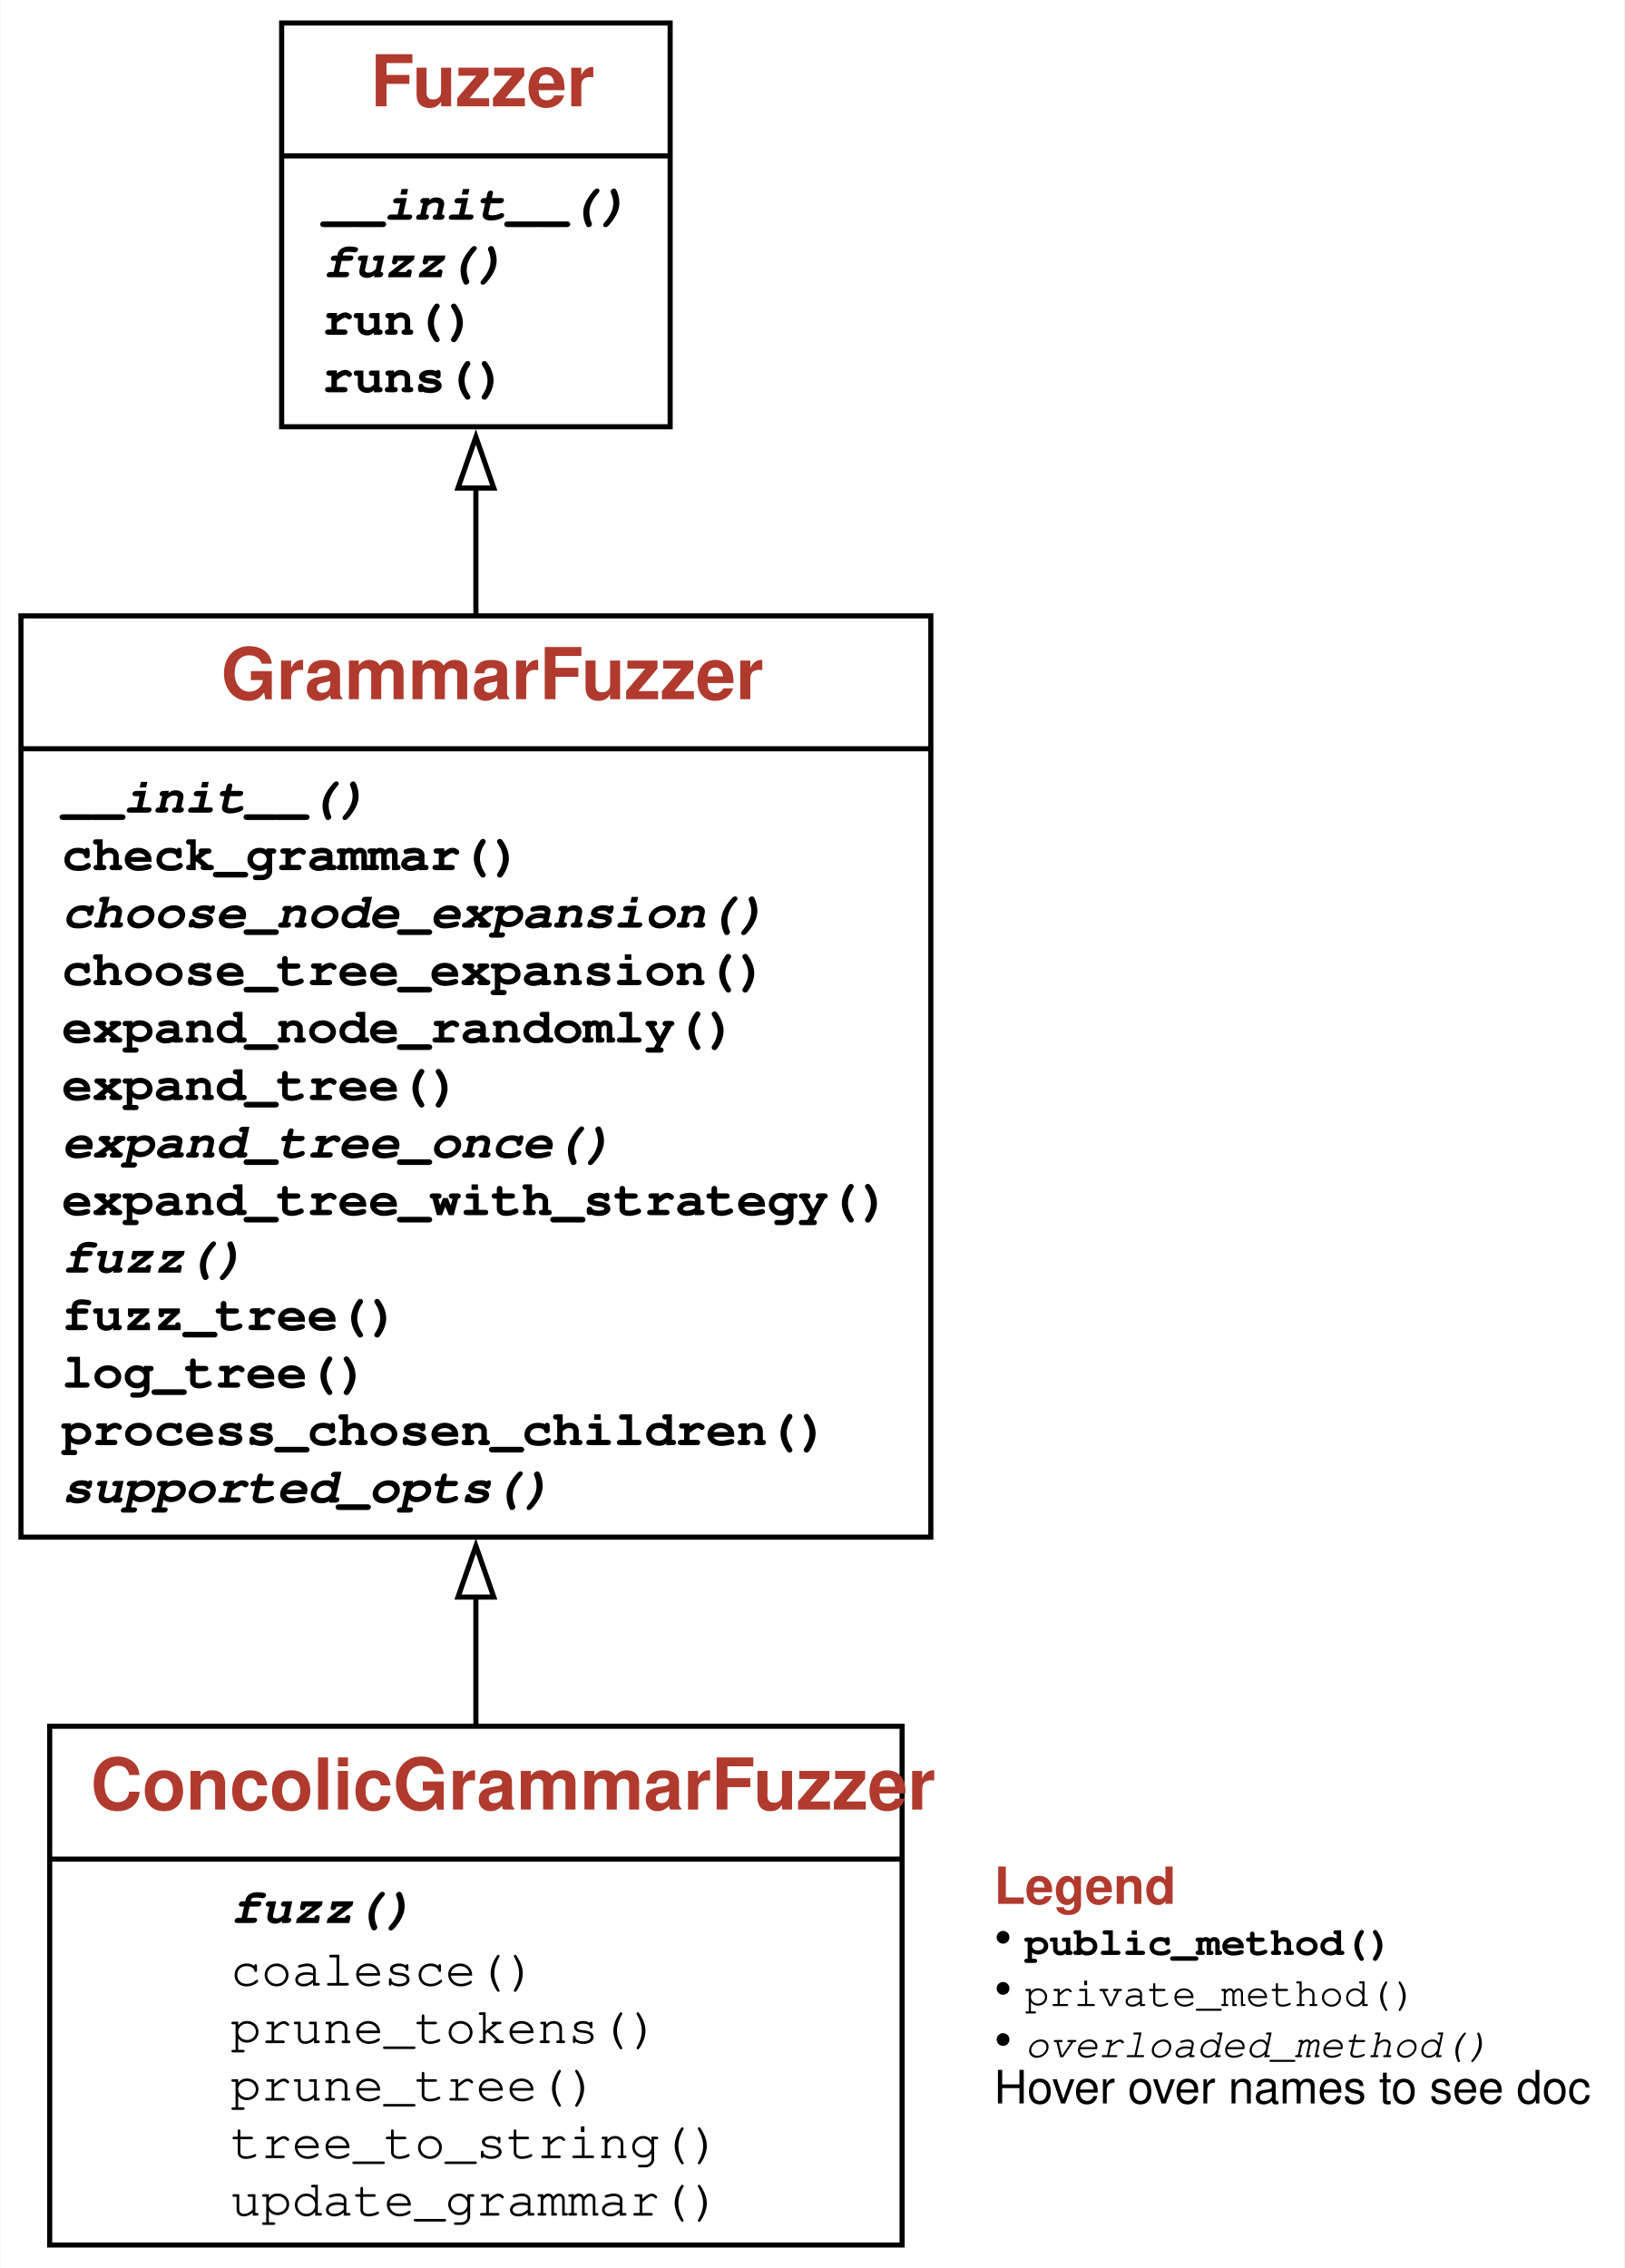
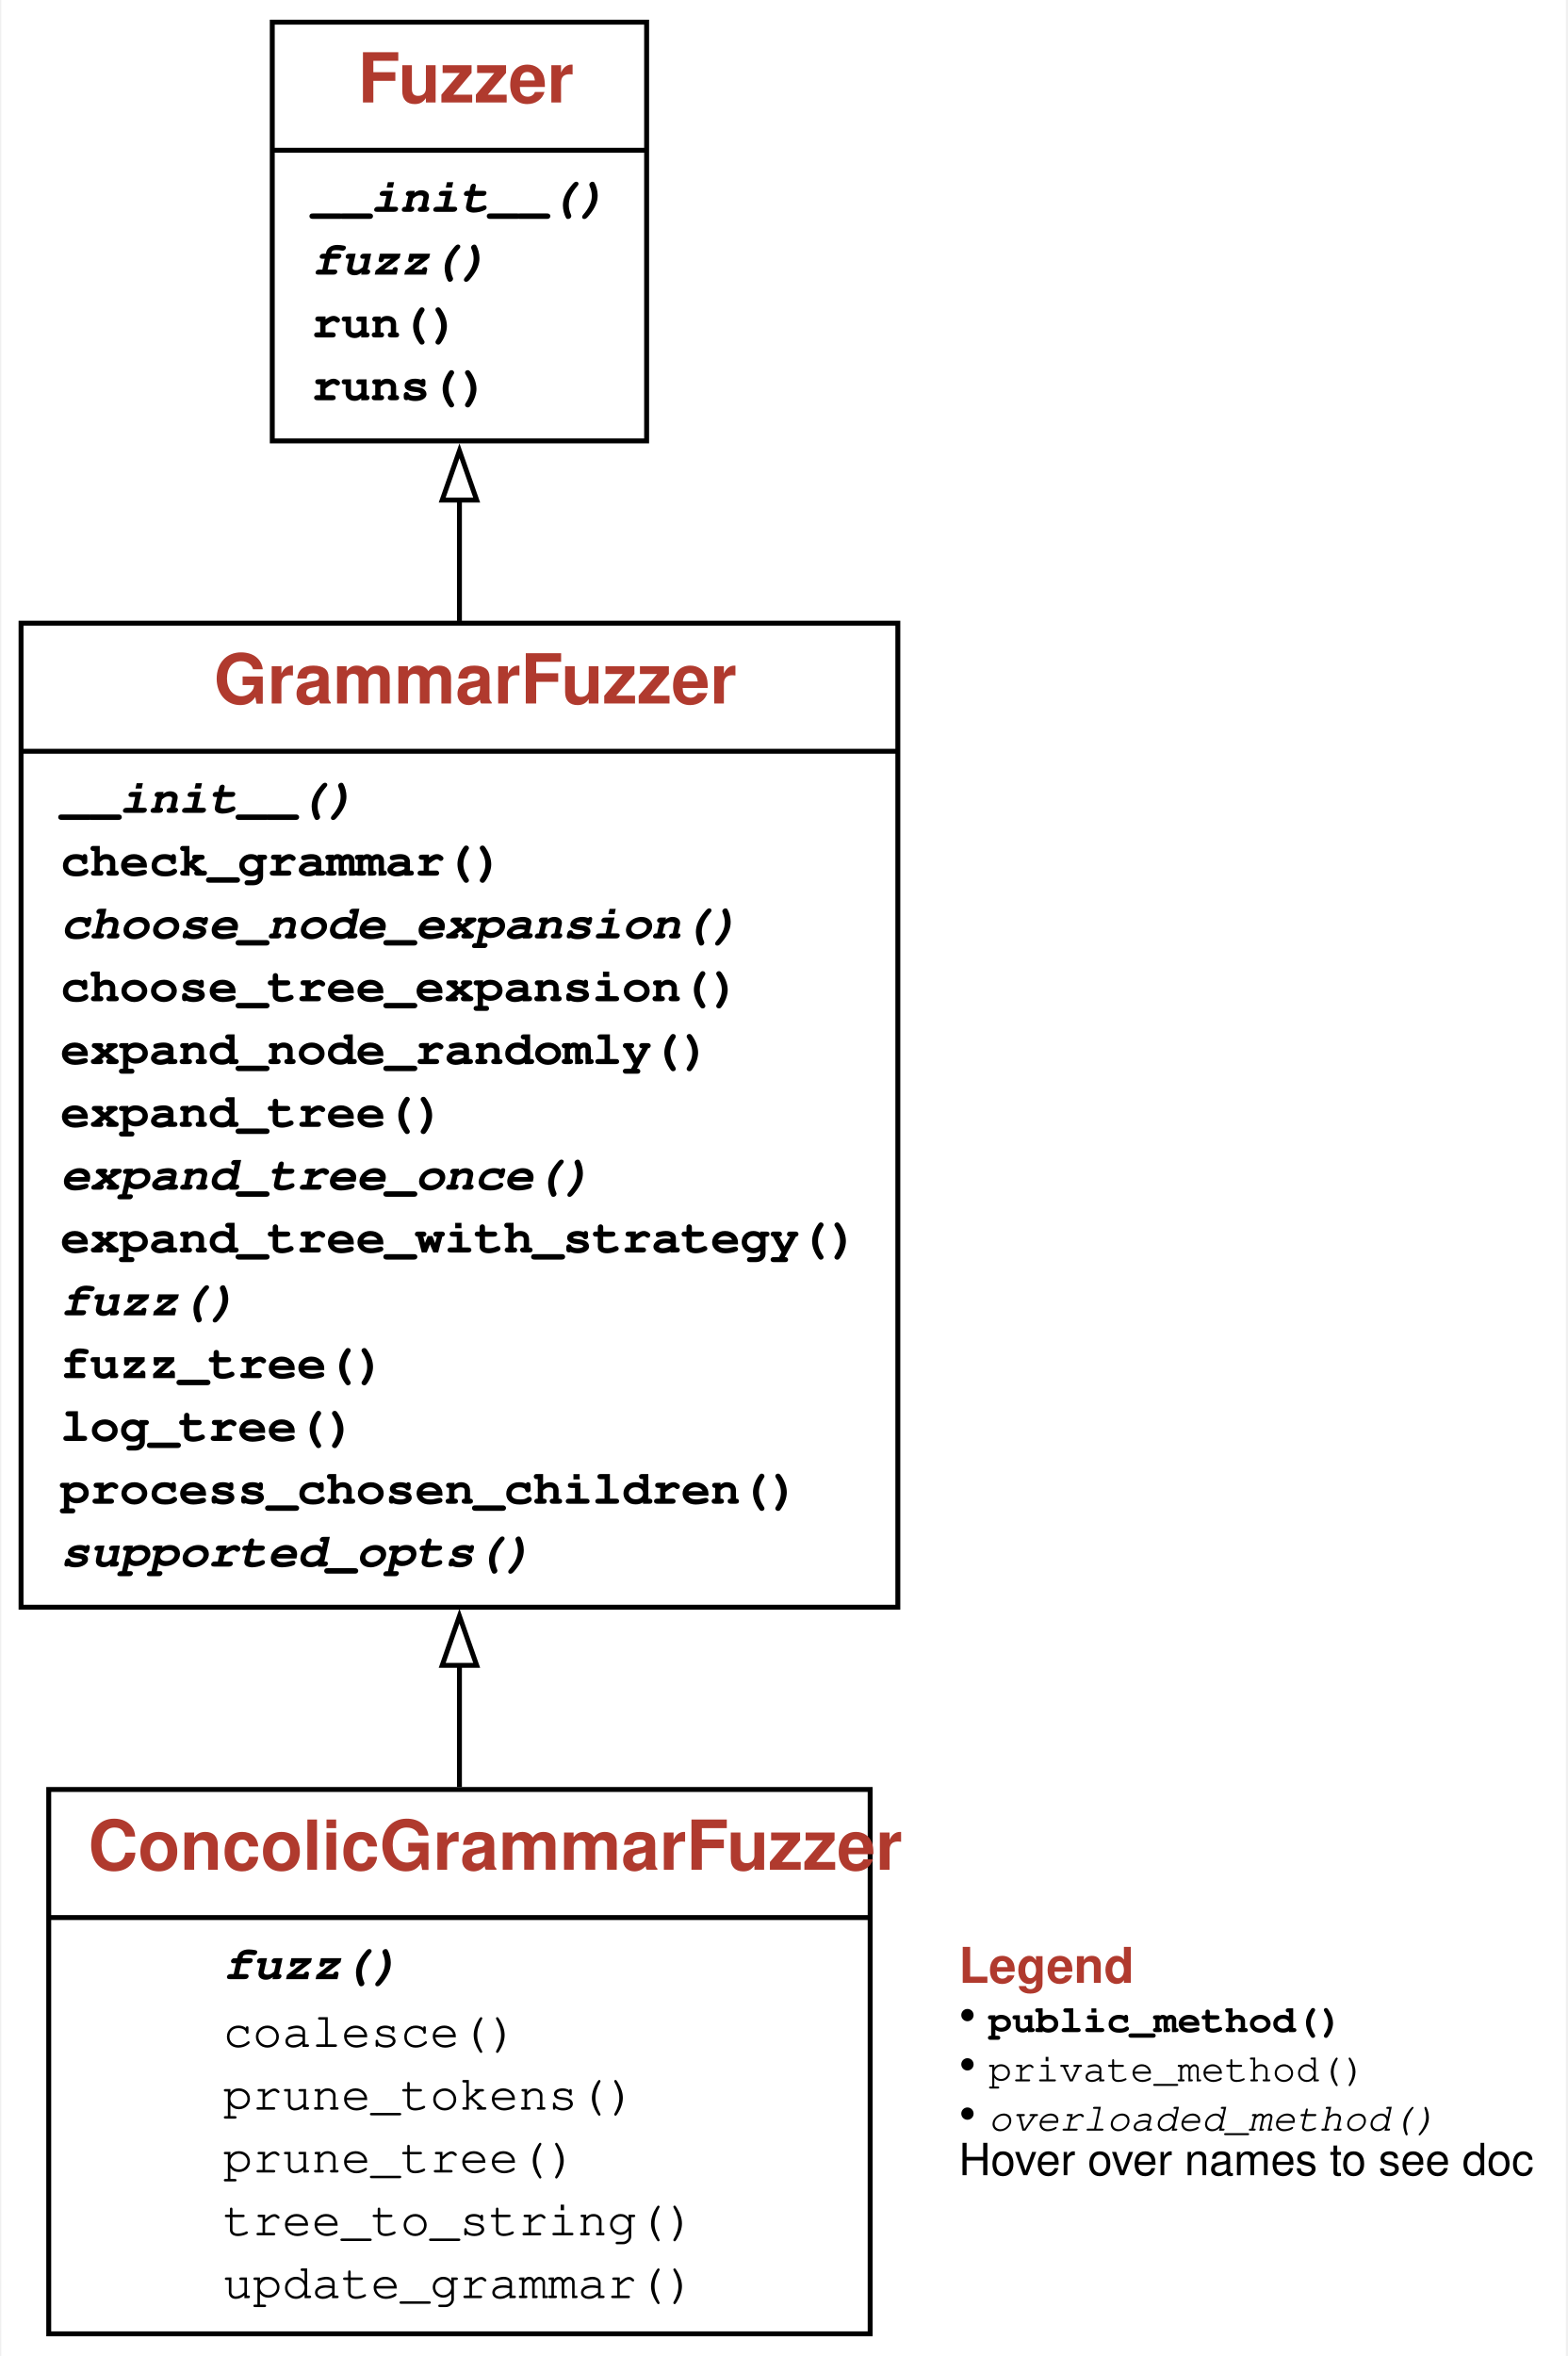
- <svg xmlns="http://www.w3.org/2000/svg" xmlns:xlink="http://www.w3.org/1999/xlink" width="318pt" height="444pt" viewBox="0.00 0.00 317.62 443.75">
-   <g id="graph0" class="graph" transform="scale(1 1) rotate(0) translate(4 439.75)">
+ <svg xmlns="http://www.w3.org/2000/svg" xmlns:xlink="http://www.w3.org/1999/xlink" width="318pt" height="478pt" viewBox="0.00 0.00 317.62 478.25">
+   <g id="graph0" class="graph" transform="scale(1 1) rotate(0) translate(4 474.25)">
    <g id="a_graph0">
      <a xlink:title="ConcolicGrammarFuzzer class hierarchy">
-         <polygon fill="white" stroke="none" points="-4,4 -4,-439.75 313.62,-439.75 313.62,4 -4,4" />
+         <polygon fill="white" stroke="none" points="-4,4 -4,-474.25 313.62,-474.25 313.62,4 -4,4" />
      </a>
    </g>
    <g id="node1" class="node">
      <g id="a_node1">
        <a xlink:href="#" xlink:title="class ConcolicGrammarFuzzer:&#10;Produce strings from grammars efficiently, using derivation trees.">
-           <polygon fill="none" stroke="black" points="5.62,-0.5 5.62,-102 172.38,-102 172.38,-0.5 5.62,-0.5" />
-           <text text-anchor="start" x="13.62" y="-85.7" font-family="Patua One, Helvetica, sans-serif" font-weight="bold" font-size="14.00" fill="#b03a2e">ConcolicGrammarFuzzer</text>
-           <polyline fill="none" stroke="black" points="5.62,-76 172.38,-76" />
+           <polygon fill="none" stroke="black" points="5.62,-0.5 5.62,-111 172.38,-111 172.38,-0.5 5.62,-0.5" />
+           <text text-anchor="start" x="13.62" y="-94.7" font-family="Patua One, Helvetica, sans-serif" font-weight="bold" font-size="14.00" fill="#b03a2e">ConcolicGrammarFuzzer</text>
+           <polyline fill="none" stroke="black" points="5.62,-85 172.38,-85" />
          <g id="a_node1_0">
            <a xlink:href="#" xlink:title="ConcolicGrammarFuzzer">
              <g id="a_node1_1">
                <a xlink:href="#" xlink:title="fuzz(self):&#10;Produce a string from the grammar.">
-                   <text text-anchor="start" x="41" y="-63.5" font-family="'Fira Mono', 'Source Code Pro', 'Courier', monospace" font-weight="bold" font-style="italic" font-size="10.00">fuzz()</text>
+                   <text text-anchor="start" x="41" y="-72.5" font-family="'Fira Mono', 'Source Code Pro', 'Courier', monospace" font-weight="bold" font-style="italic" font-size="10.00">fuzz()</text>
                </a>
              </g>
              <g id="a_node1_2">
                <a xlink:href="#" xlink:title="coalesce(self, children)">
-                   <text text-anchor="start" x="41" y="-51.25" font-family="'Fira Mono', 'Source Code Pro', 'Courier', monospace" font-size="10.00">coalesce()</text>
+                   <text text-anchor="start" x="41" y="-58.75" font-family="'Fira Mono', 'Source Code Pro', 'Courier', monospace" font-size="10.00">coalesce()</text>
                </a>
              </g>
              <g id="a_node1_3">
                <a xlink:href="#" xlink:title="prune_tokens(self, tokens)">
-                   <text text-anchor="start" x="41" y="-40" font-family="'Fira Mono', 'Source Code Pro', 'Courier', monospace" font-size="10.00">prune_tokens()</text>
+                   <text text-anchor="start" x="41" y="-46" font-family="'Fira Mono', 'Source Code Pro', 'Courier', monospace" font-size="10.00">prune_tokens()</text>
                </a>
              </g>
              <g id="a_node1_4">
                <a xlink:href="#" xlink:title="prune_tree(self, tree, tokens)">
-                   <text text-anchor="start" x="41" y="-28.75" font-family="'Fira Mono', 'Source Code Pro', 'Courier', monospace" font-size="10.00">prune_tree()</text>
+                   <text text-anchor="start" x="41" y="-33.25" font-family="'Fira Mono', 'Source Code Pro', 'Courier', monospace" font-size="10.00">prune_tree()</text>
                </a>
              </g>
              <g id="a_node1_5">
                <a xlink:href="#" xlink:title="tree_to_string(self, tree)">
-                   <text text-anchor="start" x="41" y="-17.5" font-family="'Fira Mono', 'Source Code Pro', 'Courier', monospace" font-size="10.00">tree_to_string()</text>
+                   <text text-anchor="start" x="41" y="-20.5" font-family="'Fira Mono', 'Source Code Pro', 'Courier', monospace" font-size="10.00">tree_to_string()</text>
                </a>
              </g>
              <g id="a_node1_6">
                <a xlink:href="#" xlink:title="update_grammar(self, trace)">
-                   <text text-anchor="start" x="41" y="-6.25" font-family="'Fira Mono', 'Source Code Pro', 'Courier', monospace" font-size="10.00">update_grammar()</text>
+                   <text text-anchor="start" x="41" y="-7.75" font-family="'Fira Mono', 'Source Code Pro', 'Courier', monospace" font-size="10.00">update_grammar()</text>
                </a>
              </g>
            </a>
          </g>
        </a>
      </g>
    </g>
    <g id="node2" class="node">
      <g id="a_node2">
        <a xlink:href="GrammarFuzzer.ipynb" xlink:title="class GrammarFuzzer:&#10;Produce strings from grammars efficiently, using derivation trees.">
-           <polygon fill="none" stroke="black" points="0,-139 0,-319.25 178,-319.25 178,-139 0,-139" />
-           <text text-anchor="start" x="39.12" y="-302.95" font-family="Patua One, Helvetica, sans-serif" font-weight="bold" font-size="14.00" fill="#b03a2e">GrammarFuzzer</text>
-           <polyline fill="none" stroke="black" points="0,-293.25 178,-293.25" />
+           <polygon fill="none" stroke="black" points="0,-148 0,-347.75 178,-347.75 178,-148 0,-148" />
+           <text text-anchor="start" x="39.12" y="-331.45" font-family="Patua One, Helvetica, sans-serif" font-weight="bold" font-size="14.00" fill="#b03a2e">GrammarFuzzer</text>
+           <polyline fill="none" stroke="black" points="0,-321.75 178,-321.75" />
          <g id="a_node2_7">
            <a xlink:href="#" xlink:title="GrammarFuzzer">
              <g id="a_node2_8">
                <a xlink:href="GrammarFuzzer.ipynb" xlink:title="__init__(self, grammar: Dict[str, List[Union[str, Tuple[str, Dict[str, Any]]]]], start_symbol: str = '&lt;start&gt;', min_nonterminals: int = 0, max_nonterminals: int = 10, disp: bool = False, log: Union[bool, int] = False) -&gt; None:&#10;Produce strings from `grammar`, starting with `start_symbol`.&#10;If `min_nonterminals` or `max_nonterminals` is given, use them as limits&#10;for the number of nonterminals produced.&#10;If `disp` is set, display the intermediate derivation trees.&#10;If `log` is set, show intermediate steps as text on standard output.">
-                   <text text-anchor="start" x="8" y="-280.75" font-family="'Fira Mono', 'Source Code Pro', 'Courier', monospace" font-weight="bold" font-style="italic" font-size="10.00">__init__()</text>
+                   <text text-anchor="start" x="8" y="-309.25" font-family="'Fira Mono', 'Source Code Pro', 'Courier', monospace" font-weight="bold" font-style="italic" font-size="10.00">__init__()</text>
                </a>
              </g>
              <g id="a_node2_9">
                <a xlink:href="GrammarFuzzer.ipynb" xlink:title="check_grammar(self) -&gt; None:&#10;Check the grammar passed">
-                   <text text-anchor="start" x="8" y="-269.5" font-family="'Fira Mono', 'Source Code Pro', 'Courier', monospace" font-weight="bold" font-size="10.00">check_grammar()</text>
+                   <text text-anchor="start" x="8" y="-296.5" font-family="'Fira Mono', 'Source Code Pro', 'Courier', monospace" font-weight="bold" font-size="10.00">check_grammar()</text>
                </a>
              </g>
              <g id="a_node2_10">
                <a xlink:href="GrammarFuzzer.ipynb" xlink:title="choose_node_expansion(self, node: Tuple[str, Optional[List[Any]]], children_alternatives: List[List[Tuple[str, Optional[List[Any]]]]]) -&gt; int:&#10;Return index of expansion in `children_alternatives` to be selected.&#10;'children_alternatives`: a list of possible children for `node`.&#10;Defaults to random. To be overloaded in subclasses.">
-                   <text text-anchor="start" x="8" y="-258.25" font-family="'Fira Mono', 'Source Code Pro', 'Courier', monospace" font-weight="bold" font-style="italic" font-size="10.00">choose_node_expansion()</text>
+                   <text text-anchor="start" x="8" y="-283.75" font-family="'Fira Mono', 'Source Code Pro', 'Courier', monospace" font-weight="bold" font-style="italic" font-size="10.00">choose_node_expansion()</text>
                </a>
              </g>
              <g id="a_node2_11">
                <a xlink:href="GrammarFuzzer.ipynb" xlink:title="choose_tree_expansion(self, tree: Tuple[str, Optional[List[Any]]], children: List[Tuple[str, Optional[List[Any]]]]) -&gt; int:&#10;Return index of subtree in `children` to be selected for expansion.&#10;Defaults to random.">
-                   <text text-anchor="start" x="8" y="-247" font-family="'Fira Mono', 'Source Code Pro', 'Courier', monospace" font-weight="bold" font-size="10.00">choose_tree_expansion()</text>
+                   <text text-anchor="start" x="8" y="-271" font-family="'Fira Mono', 'Source Code Pro', 'Courier', monospace" font-weight="bold" font-size="10.00">choose_tree_expansion()</text>
                </a>
              </g>
              <g id="a_node2_12">
                <a xlink:href="GrammarFuzzer.ipynb" xlink:title="expand_node_randomly(self, node: Tuple[str, Optional[List[Any]]]) -&gt; Tuple[str, Optional[List[Any]]]:&#10;Choose a random expansion for `node` and return it">
-                   <text text-anchor="start" x="8" y="-235.75" font-family="'Fira Mono', 'Source Code Pro', 'Courier', monospace" font-weight="bold" font-size="10.00">expand_node_randomly()</text>
+                   <text text-anchor="start" x="8" y="-258.25" font-family="'Fira Mono', 'Source Code Pro', 'Courier', monospace" font-weight="bold" font-size="10.00">expand_node_randomly()</text>
                </a>
              </g>
              <g id="a_node2_13">
                <a xlink:href="GrammarFuzzer.ipynb" xlink:title="expand_tree(self, tree: Tuple[str, Optional[List[Any]]]) -&gt; Tuple[str, Optional[List[Any]]]:&#10;Expand `tree` in a three-phase strategy until all expansions are complete.">
-                   <text text-anchor="start" x="8" y="-224.5" font-family="'Fira Mono', 'Source Code Pro', 'Courier', monospace" font-weight="bold" font-size="10.00">expand_tree()</text>
+                   <text text-anchor="start" x="8" y="-245.5" font-family="'Fira Mono', 'Source Code Pro', 'Courier', monospace" font-weight="bold" font-size="10.00">expand_tree()</text>
                </a>
              </g>
              <g id="a_node2_14">
                <a xlink:href="GrammarFuzzer.ipynb" xlink:title="expand_tree_once(self, tree: Tuple[str, Optional[List[Any]]]) -&gt; Tuple[str, Optional[List[Any]]]:&#10;Choose an unexpanded symbol in tree; expand it.&#10;Can be overloaded in subclasses.">
-                   <text text-anchor="start" x="8" y="-213.25" font-family="'Fira Mono', 'Source Code Pro', 'Courier', monospace" font-weight="bold" font-style="italic" font-size="10.00">expand_tree_once()</text>
+                   <text text-anchor="start" x="8" y="-232.75" font-family="'Fira Mono', 'Source Code Pro', 'Courier', monospace" font-weight="bold" font-style="italic" font-size="10.00">expand_tree_once()</text>
                </a>
              </g>
              <g id="a_node2_15">
                <a xlink:href="GrammarFuzzer.ipynb" xlink:title="expand_tree_with_strategy(self, tree: Tuple[str, Optional[List[Any]]], expand_node_method: Callable, limit: Optional[int] = None):&#10;Expand tree using `expand_node_method` as node expansion function&#10;until the number of possible expansions reaches `limit`.">
-                   <text text-anchor="start" x="8" y="-202" font-family="'Fira Mono', 'Source Code Pro', 'Courier', monospace" font-weight="bold" font-size="10.00">expand_tree_with_strategy()</text>
+                   <text text-anchor="start" x="8" y="-220" font-family="'Fira Mono', 'Source Code Pro', 'Courier', monospace" font-weight="bold" font-size="10.00">expand_tree_with_strategy()</text>
                </a>
              </g>
              <g id="a_node2_16">
                <a xlink:href="GrammarFuzzer.ipynb" xlink:title="fuzz(self) -&gt; str:&#10;Produce a string from the grammar.">
-                   <text text-anchor="start" x="8" y="-190.75" font-family="'Fira Mono', 'Source Code Pro', 'Courier', monospace" font-weight="bold" font-style="italic" font-size="10.00">fuzz()</text>
+                   <text text-anchor="start" x="8" y="-207.25" font-family="'Fira Mono', 'Source Code Pro', 'Courier', monospace" font-weight="bold" font-style="italic" font-size="10.00">fuzz()</text>
                </a>
              </g>
              <g id="a_node2_17">
                <a xlink:href="GrammarFuzzer.ipynb" xlink:title="fuzz_tree(self) -&gt; Tuple[str, Optional[List[Any]]]:&#10;Produce a derivation tree from the grammar.">
-                   <text text-anchor="start" x="8" y="-179.5" font-family="'Fira Mono', 'Source Code Pro', 'Courier', monospace" font-weight="bold" font-size="10.00">fuzz_tree()</text>
+                   <text text-anchor="start" x="8" y="-194.5" font-family="'Fira Mono', 'Source Code Pro', 'Courier', monospace" font-weight="bold" font-size="10.00">fuzz_tree()</text>
                </a>
              </g>
              <g id="a_node2_18">
                <a xlink:href="GrammarFuzzer.ipynb" xlink:title="log_tree(self, tree: Tuple[str, Optional[List[Any]]]) -&gt; None:&#10;Output a tree if self.log is set; if self.display is also set, show the tree structure">
-                   <text text-anchor="start" x="8" y="-168.25" font-family="'Fira Mono', 'Source Code Pro', 'Courier', monospace" font-weight="bold" font-size="10.00">log_tree()</text>
+                   <text text-anchor="start" x="8" y="-181.75" font-family="'Fira Mono', 'Source Code Pro', 'Courier', monospace" font-weight="bold" font-size="10.00">log_tree()</text>
                </a>
              </g>
              <g id="a_node2_19">
                <a xlink:href="GrammarFuzzer.ipynb" xlink:title="process_chosen_children(self, chosen_children: List[Tuple[str, Optional[List[Any]]]], expansion: Union[str, Tuple[str, Dict[str, Any]]]) -&gt; List[Tuple[str, Optional[List[Any]]]]:&#10;Process children after selection.  By default, does nothing.">
-                   <text text-anchor="start" x="8" y="-157" font-family="'Fira Mono', 'Source Code Pro', 'Courier', monospace" font-weight="bold" font-size="10.00">process_chosen_children()</text>
+                   <text text-anchor="start" x="8" y="-169" font-family="'Fira Mono', 'Source Code Pro', 'Courier', monospace" font-weight="bold" font-size="10.00">process_chosen_children()</text>
                </a>
              </g>
              <g id="a_node2_20">
                <a xlink:href="GrammarFuzzer.ipynb" xlink:title="supported_opts(self) -&gt; Set[str]:&#10;Set of supported options. To be overloaded in subclasses.">
-                   <text text-anchor="start" x="8" y="-145.75" font-family="'Fira Mono', 'Source Code Pro', 'Courier', monospace" font-weight="bold" font-style="italic" font-size="10.00">supported_opts()</text>
+                   <text text-anchor="start" x="8" y="-156.25" font-family="'Fira Mono', 'Source Code Pro', 'Courier', monospace" font-weight="bold" font-style="italic" font-size="10.00">supported_opts()</text>
                </a>
              </g>
            </a>
          </g>
        </a>
      </g>
    </g>
    <g id="edge1" class="edge">
-       <path fill="none" stroke="black" d="M89,-102.18C89,-110.16 89,-118.65 89,-127.32" />
-       <polygon fill="none" stroke="black" points="85.5,-127.27 89,-137.27 92.5,-127.27 85.5,-127.27" />
+       <path fill="none" stroke="black" d="M89,-111.49C89,-119.42 89,-127.81 89,-136.38" />
+       <polygon fill="none" stroke="black" points="85.5,-136.2 89,-146.2 92.5,-136.2 85.5,-136.2" />
    </g>
    <g id="node3" class="node">
      <g id="a_node3">
        <a xlink:href="Fuzzer.ipynb" xlink:title="class Fuzzer:&#10;Base class for fuzzers.">
-           <polygon fill="none" stroke="black" points="51,-356.25 51,-435.25 127,-435.25 127,-356.25 51,-356.25" />
-           <text text-anchor="start" x="68.38" y="-418.95" font-family="Patua One, Helvetica, sans-serif" font-weight="bold" font-size="14.00" fill="#b03a2e">Fuzzer</text>
-           <polyline fill="none" stroke="black" points="51,-409.25 127,-409.25" />
+           <polygon fill="none" stroke="black" points="51,-384.75 51,-469.75 127,-469.75 127,-384.75 51,-384.75" />
+           <text text-anchor="start" x="68.38" y="-453.45" font-family="Patua One, Helvetica, sans-serif" font-weight="bold" font-size="14.00" fill="#b03a2e">Fuzzer</text>
+           <polyline fill="none" stroke="black" points="51,-443.75 127,-443.75" />
          <g id="a_node3_21">
            <a xlink:href="#" xlink:title="Fuzzer">
              <g id="a_node3_22">
                <a xlink:href="Fuzzer.ipynb" xlink:title="__init__(self) -&gt; None:&#10;Constructor">
-                   <text text-anchor="start" x="59" y="-396.75" font-family="'Fira Mono', 'Source Code Pro', 'Courier', monospace" font-weight="bold" font-style="italic" font-size="10.00">__init__()</text>
+                   <text text-anchor="start" x="59" y="-431.25" font-family="'Fira Mono', 'Source Code Pro', 'Courier', monospace" font-weight="bold" font-style="italic" font-size="10.00">__init__()</text>
                </a>
              </g>
              <g id="a_node3_23">
                <a xlink:href="Fuzzer.ipynb" xlink:title="fuzz(self) -&gt; str:&#10;Return fuzz input">
-                   <text text-anchor="start" x="59" y="-385.5" font-family="'Fira Mono', 'Source Code Pro', 'Courier', monospace" font-weight="bold" font-style="italic" font-size="10.00">fuzz()</text>
+                   <text text-anchor="start" x="59" y="-418.5" font-family="'Fira Mono', 'Source Code Pro', 'Courier', monospace" font-weight="bold" font-style="italic" font-size="10.00">fuzz()</text>
                </a>
              </g>
              <g id="a_node3_24">
                <a xlink:href="Fuzzer.ipynb" xlink:title="run(self, runner: Fuzzer.Runner = &lt;Fuzzer.Runner object&gt;) -&gt; Tuple[subprocess.CompletedProcess, str]:&#10;Run `runner` with fuzz input">
-                   <text text-anchor="start" x="59" y="-374.25" font-family="'Fira Mono', 'Source Code Pro', 'Courier', monospace" font-weight="bold" font-size="10.00">run()</text>
+                   <text text-anchor="start" x="59" y="-405.75" font-family="'Fira Mono', 'Source Code Pro', 'Courier', monospace" font-weight="bold" font-size="10.00">run()</text>
                </a>
              </g>
              <g id="a_node3_25">
                <a xlink:href="Fuzzer.ipynb" xlink:title="runs(self, runner: Fuzzer.Runner = &lt;Fuzzer.PrintRunner object&gt;, trials: int = 10) -&gt; List[Tuple[subprocess.CompletedProcess, str]]:&#10;Run `runner` with fuzz input, `trials` times">
-                   <text text-anchor="start" x="59" y="-363" font-family="'Fira Mono', 'Source Code Pro', 'Courier', monospace" font-weight="bold" font-size="10.00">runs()</text>
+                   <text text-anchor="start" x="59" y="-393" font-family="'Fira Mono', 'Source Code Pro', 'Courier', monospace" font-weight="bold" font-size="10.00">runs()</text>
                </a>
              </g>
            </a>
          </g>
        </a>
      </g>
    </g>
    <g id="edge2" class="edge">
-       <path fill="none" stroke="black" d="M89,-319.66C89,-328.18 89,-336.58 89,-344.52" />
-       <polygon fill="none" stroke="black" points="85.5,-344.26 89,-354.26 92.5,-344.26 85.5,-344.26" />
+       <path fill="none" stroke="black" d="M89,-348.19C89,-356.7 89,-365.08 89,-373.01" />
+       <polygon fill="none" stroke="black" points="85.5,-372.74 89,-382.74 92.5,-372.74 85.5,-372.74" />
    </g>
    <g id="node4" class="node">
-       <text text-anchor="start" x="190.38" y="-67.25" font-family="Patua One, Helvetica, sans-serif" font-weight="bold" font-size="10.00" fill="#b03a2e">Legend</text>
-       <text text-anchor="start" x="190.38" y="-57.25" font-family="Patua One, Helvetica, sans-serif" font-size="10.00">• </text>
-       <text text-anchor="start" x="196.38" y="-57.25" font-family="'Fira Mono', 'Source Code Pro', 'Courier', monospace" font-weight="bold" font-size="8.00">public_method()</text>
-       <text text-anchor="start" x="190.38" y="-47.25" font-family="Patua One, Helvetica, sans-serif" font-size="10.00">• </text>
-       <text text-anchor="start" x="196.38" y="-47.25" font-family="'Fira Mono', 'Source Code Pro', 'Courier', monospace" font-size="8.00">private_method()</text>
-       <text text-anchor="start" x="190.38" y="-37.25" font-family="Patua One, Helvetica, sans-serif" font-size="10.00">• </text>
-       <text text-anchor="start" x="196.38" y="-37.25" font-family="'Fira Mono', 'Source Code Pro', 'Courier', monospace" font-style="italic" font-size="8.00">overloaded_method()</text>
-       <text text-anchor="start" x="190.38" y="-28.2" font-family="Helvetica,sans-Serif" font-size="9.00">Hover over names to see doc</text>
+       <text text-anchor="start" x="190.38" y="-71.75" font-family="Patua One, Helvetica, sans-serif" font-weight="bold" font-size="10.00" fill="#b03a2e">Legend</text>
+       <text text-anchor="start" x="190.38" y="-61.75" font-family="Patua One, Helvetica, sans-serif" font-size="10.00">• </text>
+       <text text-anchor="start" x="196.38" y="-61.75" font-family="'Fira Mono', 'Source Code Pro', 'Courier', monospace" font-weight="bold" font-size="8.00">public_method()</text>
+       <text text-anchor="start" x="190.38" y="-51.75" font-family="Patua One, Helvetica, sans-serif" font-size="10.00">• </text>
+       <text text-anchor="start" x="196.38" y="-51.75" font-family="'Fira Mono', 'Source Code Pro', 'Courier', monospace" font-size="8.00">private_method()</text>
+       <text text-anchor="start" x="190.38" y="-41.75" font-family="Patua One, Helvetica, sans-serif" font-size="10.00">• </text>
+       <text text-anchor="start" x="196.38" y="-41.75" font-family="'Fira Mono', 'Source Code Pro', 'Courier', monospace" font-style="italic" font-size="8.00">overloaded_method()</text>
+       <text text-anchor="start" x="190.38" y="-32.7" font-family="Helvetica,sans-Serif" font-size="9.00">Hover over names to see doc</text>
    </g>
  </g>
</svg>
